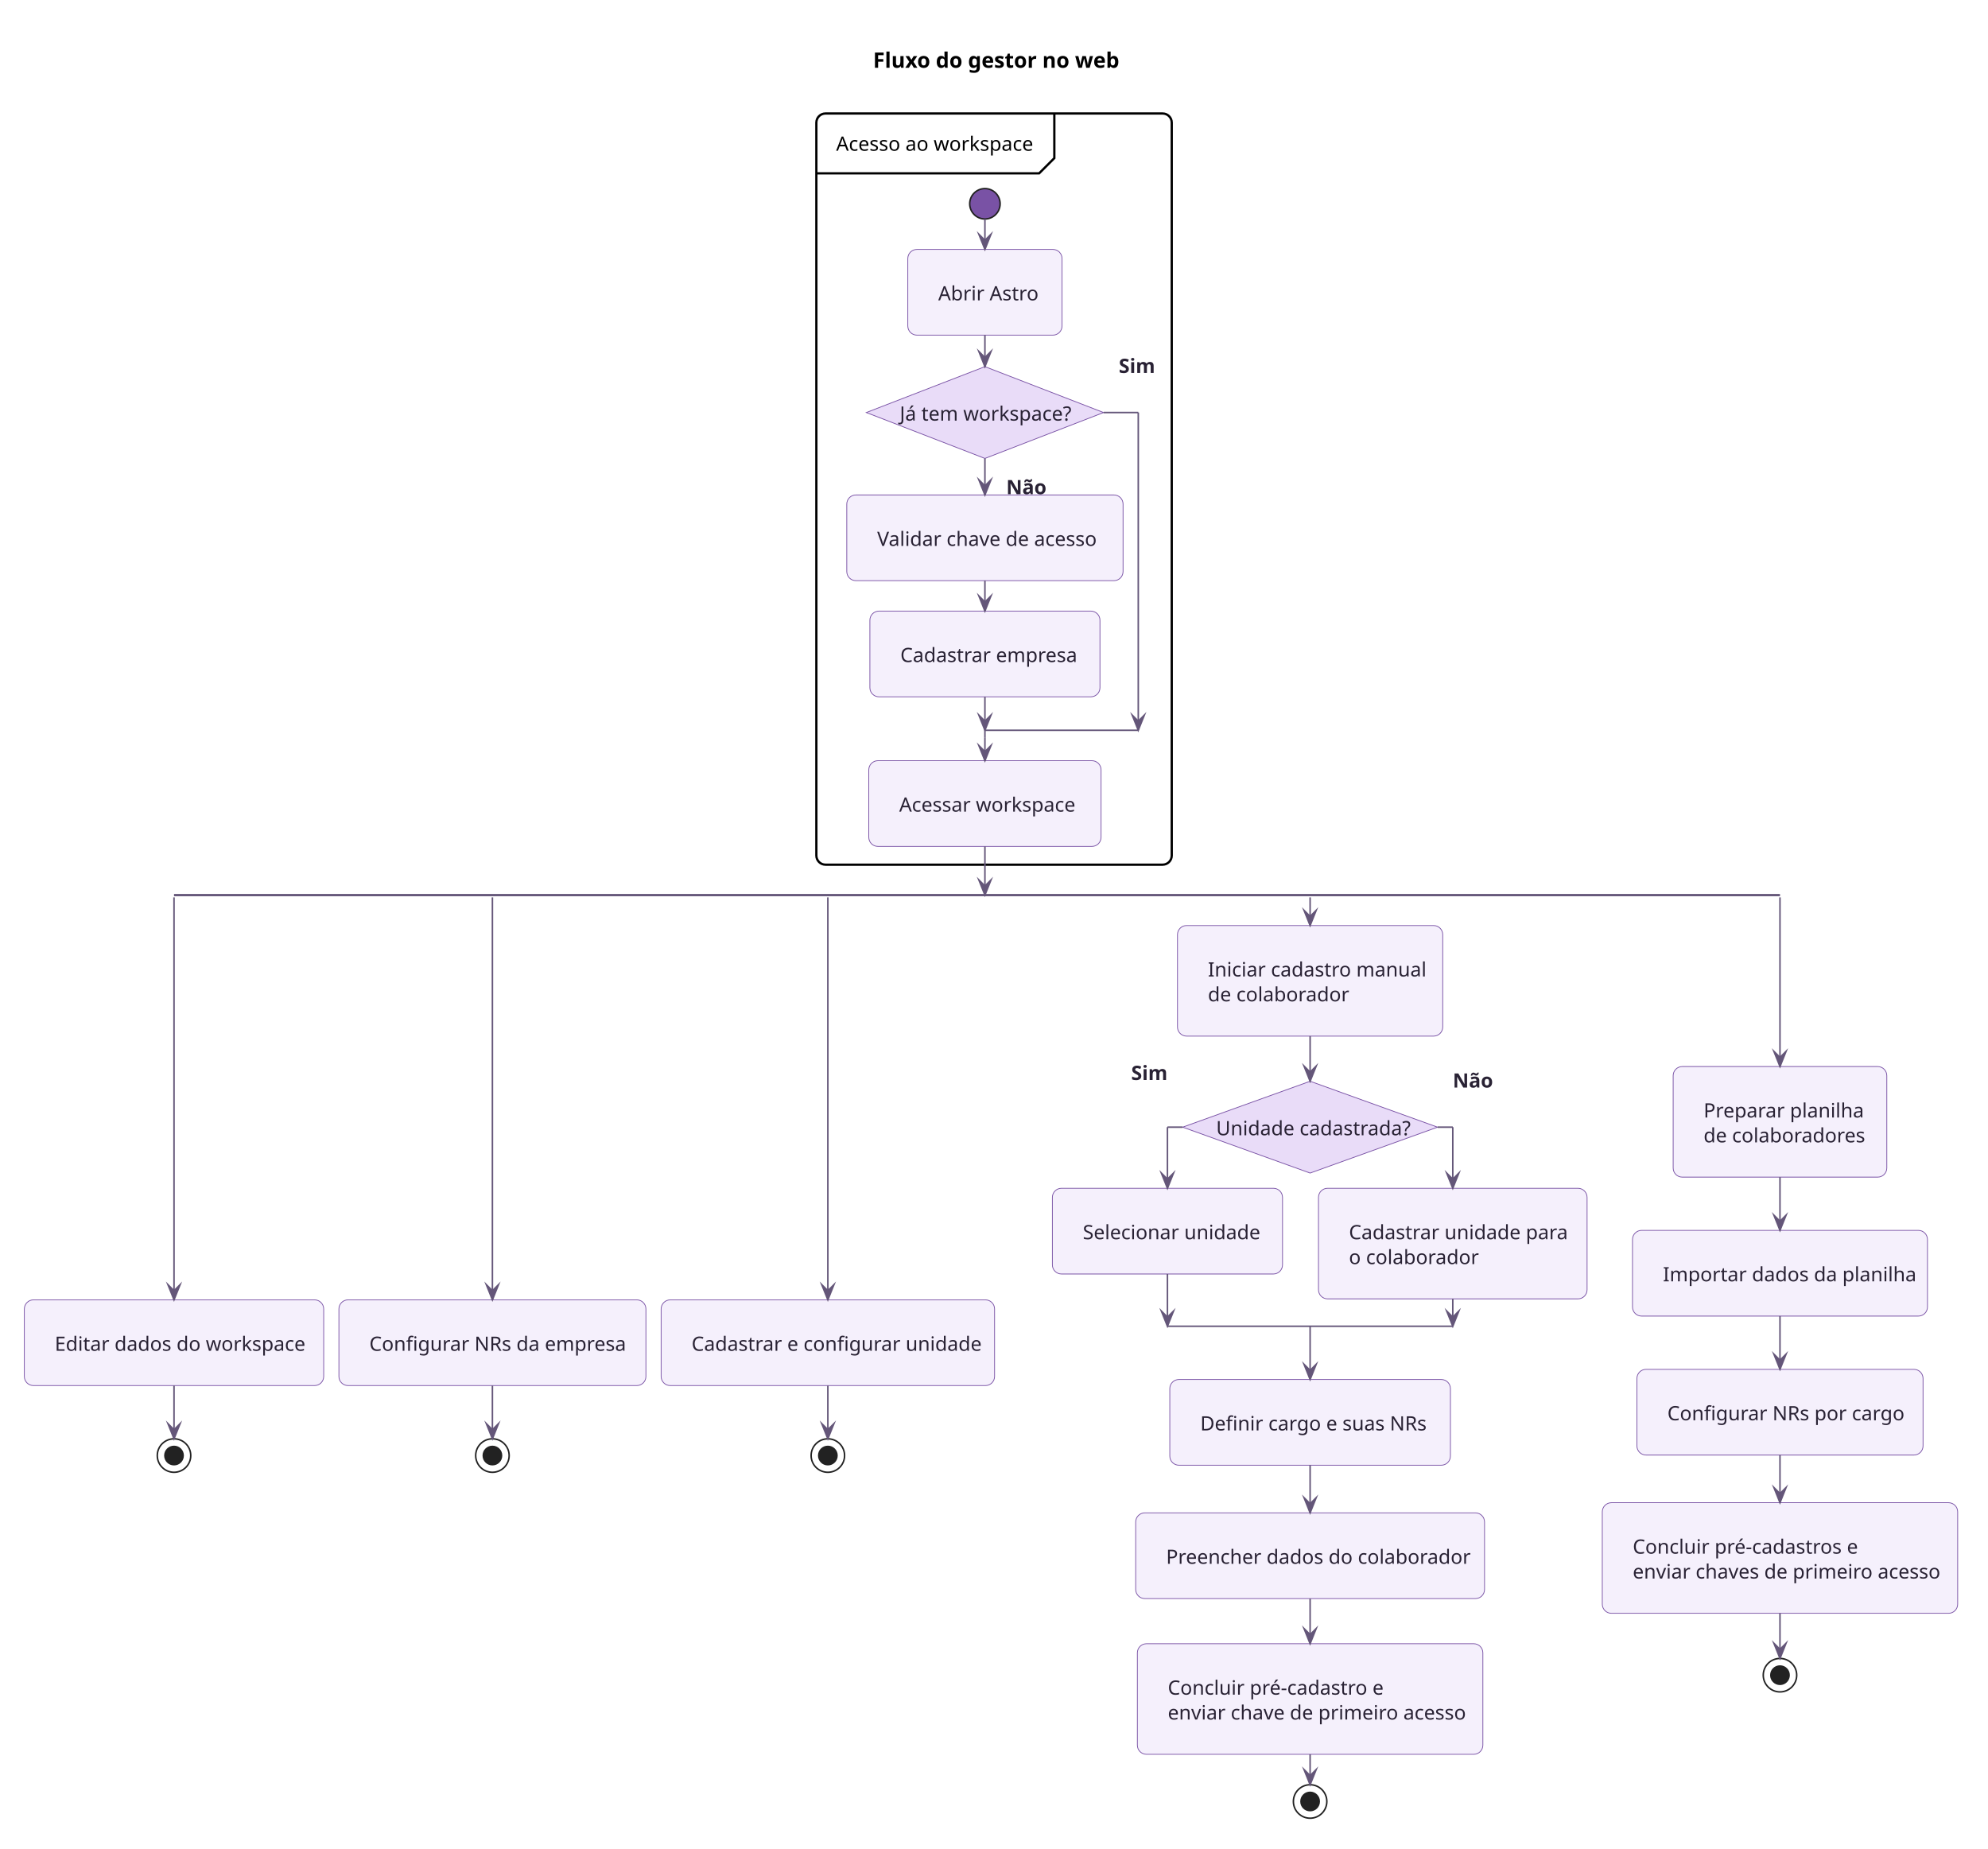
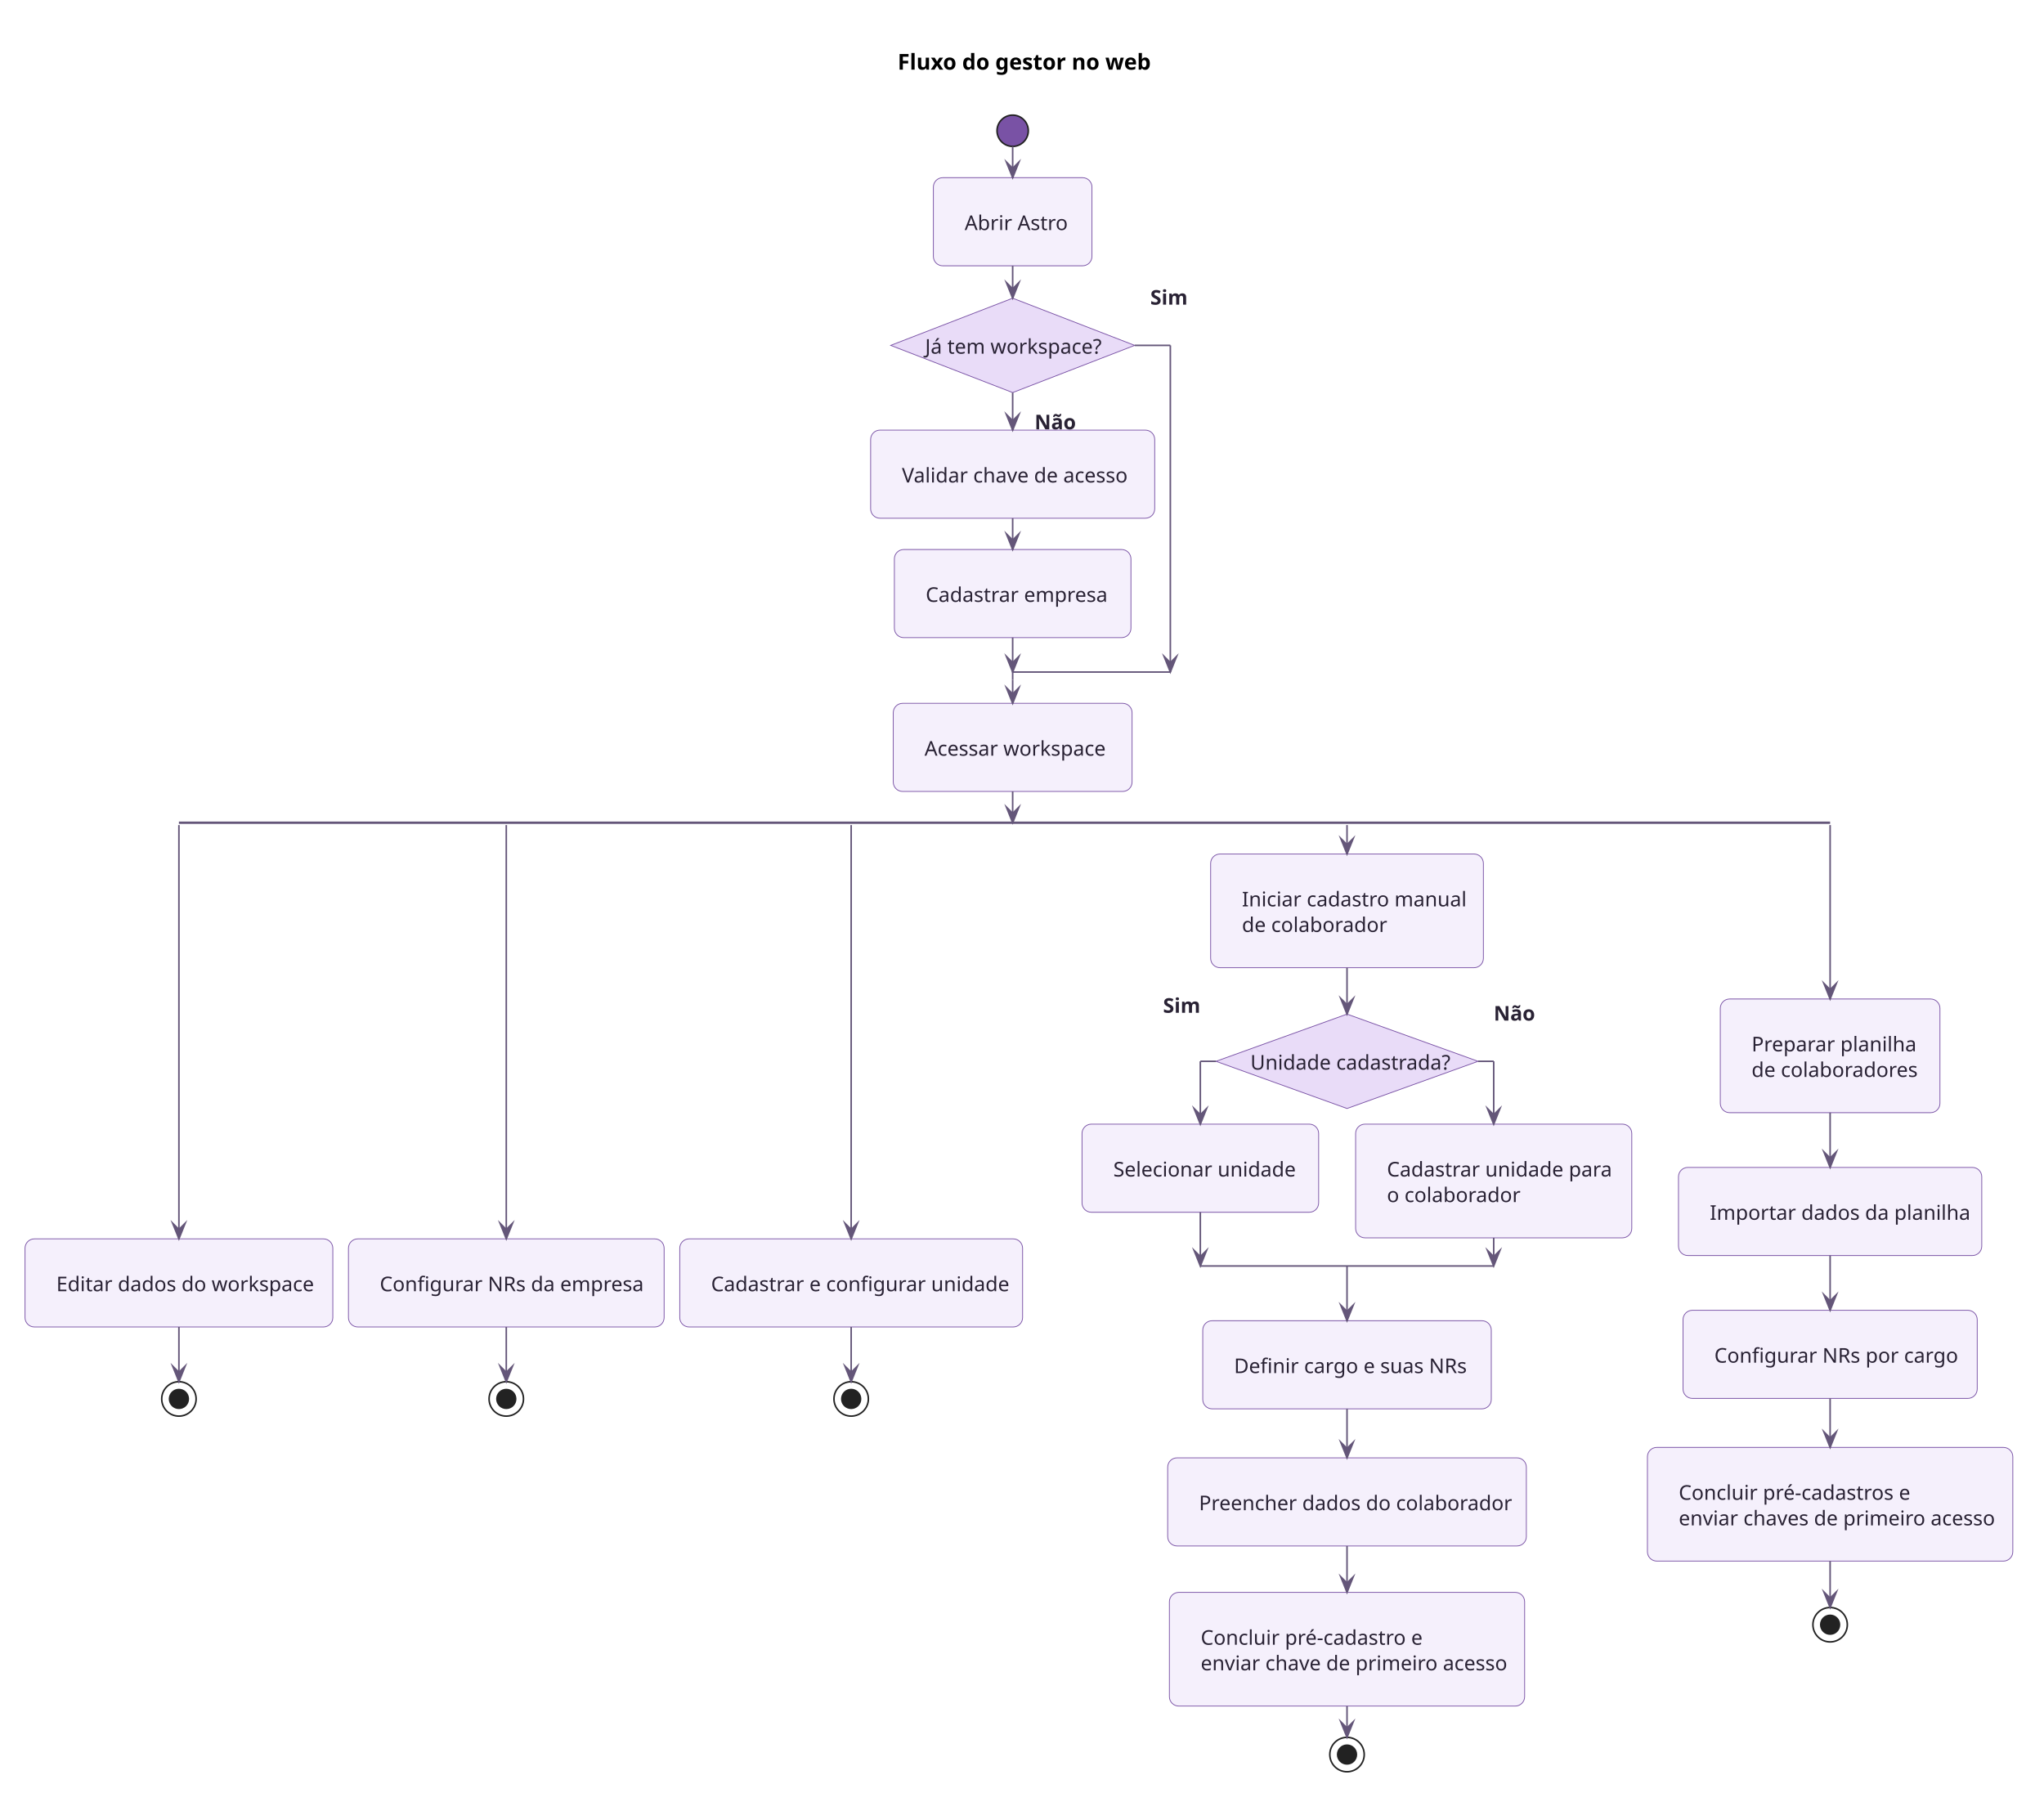
- <svg xmlns="http://www.w3.org/2000/svg" version="1.1" data-diagram-type="ACTIVITY" style="width:1307px;height:1215px;background:#FFFFFF;" width="1307px" height="1215px" viewBox="0 0 1307 1215" zoomAndPan="magnify" preserveAspectRatio="none" contentStyleType="text/css">
+ <svg xmlns="http://www.w3.org/2000/svg" version="1.1" data-diagram-type="ACTIVITY" style="width:1307px;height:1152px;background:#FFFFFF;" width="1307px" height="1152px" viewBox="0 0 1307 1152" zoomAndPan="magnify" preserveAspectRatio="none" contentStyleType="text/css">
  <defs />
  <g font-family="sans-serif" lengthAdjust="spacing">
    <g class="title" data-source-line="2">
      <text x="573.976" y="44.533" fill="#000" font-size="14" textLength="157.11" font-weight="700">Fluxo do gestor no web</text>
    </g>
-     <rect x="536.711" y="74.609" width="233.642" height="493.817" fill="none" style="stroke:#000;stroke-width:1.5;" rx="6" ry="6" />
-     <path d="M693.162,74.609 L693.162,103.961 L683.162,113.961 L536.711,113.961" style="stroke:#000;stroke-width:1.5;" fill="none" />
-     <text x="549.711" y="99.104" fill="#000" font-size="13" textLength="126.452">Acesso ao workspace</text>
-     <ellipse cx="647.531" cy="133.961" rx="10" ry="10" fill="#7952A5" style="stroke:#222;stroke-width:1;" />
-     <rect x="596.831" y="163.961" width="101.401" height="56.352" fill="#F5F0FC" style="stroke:#7952A5;stroke-width:0.5;" rx="6" ry="6" />
-     <text x="616.831" y="197.456" fill="#292234" font-size="13" textLength="61.401">Abrir Astro</text>
-     <rect x="556.711" y="325.372" width="181.642" height="56.352" fill="#F5F0FC" style="stroke:#7952A5;stroke-width:0.5;" rx="6" ry="6" />
-     <text x="576.711" y="358.867" fill="#292234" font-size="13" textLength="141.642">Validar chave de acesso</text>
-     <rect x="571.897" y="401.724" width="151.268" height="56.352" fill="#F5F0FC" style="stroke:#7952A5;stroke-width:0.5;" rx="6" ry="6" />
-     <text x="591.897" y="435.219" fill="#292234" font-size="13" textLength="111.268">Cadastrar empresa</text>
-     <polygon points="647.531,241.021,725.527,271.196,647.531,301.372,569.536,271.196" fill="#E9DCF8" style="stroke:#7952A5;stroke-width:0.5;stroke-linejoin:miter;stroke-miterlimit:10;" />
-     <text x="661.531" y="324.867" fill="#292234" font-size="13" textLength="24.559" font-weight="700">Não</text>
-     <text x="591.536" y="276.516" fill="#292234" font-size="13" textLength="111.992">Já tem workspace?</text>
-     <text x="735.527" y="245.164" fill="#292234" font-size="13" textLength="23.842" font-weight="700">Sim</text>
-     <rect x="571.177" y="500.075" width="152.709" height="56.352" fill="#F5F0FC" style="stroke:#7952A5;stroke-width:0.5;" rx="6" ry="6" />
-     <text x="591.177" y="533.57" fill="#292234" font-size="13" textLength="112.709">Acessar workspace</text>
-     <line x1="114.406" y1="588.427" x2="1170.239" y2="588.427" style="stroke:#645679;stroke-width:1.5;" />
-     <rect x="16" y="854.509" width="196.813" height="56.352" fill="#F5F0FC" style="stroke:#7952A5;stroke-width:0.5;" rx="6" ry="6" />
-     <text x="36" y="888.004" fill="#292234" font-size="13" textLength="156.813">Editar dados do workspace</text>
-     <ellipse cx="114.406" cy="956.86" rx="11" ry="11" fill="none" style="stroke:#222;stroke-width:1;" />
-     <ellipse cx="114.406" cy="956.86" rx="6" ry="6" fill="#222" style="stroke:#222;stroke-width:1;" />
-     <rect x="222.813" y="854.509" width="201.846" height="56.352" fill="#F5F0FC" style="stroke:#7952A5;stroke-width:0.5;" rx="6" ry="6" />
-     <text x="242.813" y="888.004" fill="#292234" font-size="13" textLength="161.846">Configurar NRs da empresa</text>
-     <ellipse cx="323.736" cy="956.86" rx="11" ry="11" fill="none" style="stroke:#222;stroke-width:1;" />
-     <ellipse cx="323.736" cy="956.86" rx="6" ry="6" fill="#222" style="stroke:#222;stroke-width:1;" />
-     <rect x="434.659" y="854.509" width="219.22" height="56.352" fill="#F5F0FC" style="stroke:#7952A5;stroke-width:0.5;" rx="6" ry="6" />
-     <text x="454.659" y="888.004" fill="#292234" font-size="13" textLength="179.22">Cadastrar e configurar unidade</text>
-     <ellipse cx="544.269" cy="956.86" rx="11" ry="11" fill="none" style="stroke:#222;stroke-width:1;" />
-     <ellipse cx="544.269" cy="956.86" rx="6" ry="6" fill="#222" style="stroke:#222;stroke-width:1;" />
-     <rect x="774.126" y="608.427" width="174.399" height="72.703" fill="#F5F0FC" style="stroke:#7952A5;stroke-width:0.5;" rx="6" ry="6" />
-     <text x="794.126" y="641.922" fill="#292234" font-size="13" textLength="134.399">Iniciar cadastro manual</text>
-     <text x="794.126" y="658.273" fill="#292234" font-size="13" textLength="86.728">de colaborador</text>
-     <polygon points="861.326,710.806,945.12,740.981,861.326,771.157,777.531,740.981" fill="#E9DCF8" style="stroke:#7952A5;stroke-width:0.5;stroke-linejoin:miter;stroke-miterlimit:10;" />
-     <text x="799.531" y="746.301" fill="#292234" font-size="13" textLength="123.589">Unidade cadastrada?</text>
-     <text x="743.69" y="709.949" fill="#292234" font-size="13" textLength="23.842" font-weight="700">Sim</text>
-     <text x="955.12" y="714.949" fill="#292234" font-size="13" textLength="24.559" font-weight="700">Não</text>
-     <rect x="691.878" y="781.157" width="151.306" height="56.352" fill="#F5F0FC" style="stroke:#7952A5;stroke-width:0.5;" rx="6" ry="6" />
-     <text x="711.878" y="814.652" fill="#292234" font-size="13" textLength="111.306">Selecionar unidade</text>
-     <rect x="866.826" y="781.157" width="176.589" height="72.703" fill="#F5F0FC" style="stroke:#7952A5;stroke-width:0.5;" rx="6" ry="6" />
-     <text x="886.826" y="814.652" fill="#292234" font-size="13" textLength="136.589">Cadastrar unidade para</text>
-     <text x="886.826" y="831.004" fill="#292234" font-size="13" textLength="79.498">o colaborador</text>
-     <rect x="769.077" y="906.86" width="184.498" height="56.352" fill="#F5F0FC" style="stroke:#7952A5;stroke-width:0.5;" rx="6" ry="6" />
-     <text x="789.077" y="940.355" fill="#292234" font-size="13" textLength="144.498">Definir cargo e suas NRs</text>
-     <rect x="746.651" y="994.536" width="229.351" height="56.352" fill="#F5F0FC" style="stroke:#7952A5;stroke-width:0.5;" rx="6" ry="6" />
-     <text x="766.651" y="1028.031" fill="#292234" font-size="13" textLength="189.351">Preencher dados do colaborador</text>
-     <rect x="747.752" y="1080.563" width="227.148" height="72.703" fill="#F5F0FC" style="stroke:#7952A5;stroke-width:0.5;" rx="6" ry="6" />
-     <text x="767.752" y="1114.059" fill="#292234" font-size="13" textLength="135.116">Concluir pré-cadastro e</text>
-     <text x="767.752" y="1130.41" fill="#292234" font-size="13" textLength="187.148">enviar chave de primeiro acesso</text>
-     <ellipse cx="861.326" cy="1184.267" rx="11" ry="11" fill="none" style="stroke:#222;stroke-width:1;" />
-     <ellipse cx="861.326" cy="1184.267" rx="6" ry="6" fill="#222" style="stroke:#222;stroke-width:1;" />
-     <rect x="1100.01" y="701.13" width="140.458" height="72.703" fill="#F5F0FC" style="stroke:#7952A5;stroke-width:0.5;" rx="6" ry="6" />
-     <text x="1120.01" y="734.625" fill="#292234" font-size="13" textLength="99.004">Preparar planilha</text>
-     <text x="1120.01" y="750.977" fill="#292234" font-size="13" textLength="100.458">de colaboradores</text>
-     <rect x="1073.273" y="808.833" width="193.931" height="56.352" fill="#F5F0FC" style="stroke:#7952A5;stroke-width:0.5;" rx="6" ry="6" />
-     <text x="1093.273" y="842.328" fill="#292234" font-size="13" textLength="153.931">Importar dados da planilha</text>
-     <rect x="1076.181" y="900.185" width="188.116" height="56.352" fill="#F5F0FC" style="stroke:#7952A5;stroke-width:0.5;" rx="6" ry="6" />
-     <text x="1096.181" y="933.68" fill="#292234" font-size="13" textLength="148.116">Configurar NRs por cargo</text>
-     <rect x="1053.415" y="987.86" width="233.648" height="72.703" fill="#F5F0FC" style="stroke:#7952A5;stroke-width:0.5;" rx="6" ry="6" />
-     <text x="1073.415" y="1021.355" fill="#292234" font-size="13" textLength="141.616">Concluir pré-cadastros e</text>
-     <text x="1073.415" y="1037.707" fill="#292234" font-size="13" textLength="193.648">enviar chaves de primeiro acesso</text>
-     <ellipse cx="1170.239" cy="1101.239" rx="11" ry="11" fill="none" style="stroke:#222;stroke-width:1;" />
-     <ellipse cx="1170.239" cy="1101.239" rx="6" ry="6" fill="#222" style="stroke:#222;stroke-width:1;" />
-     <line x1="647.531" y1="143.961" x2="647.531" y2="163.961" style="stroke:#645679;stroke-width:1;" />
-     <polygon points="643.531,153.961,647.531,163.961,651.531,153.961,647.531,157.961" fill="#645679" style="stroke:#645679;stroke-width:1;stroke-linejoin:miter;stroke-miterlimit:10;" />
-     <line x1="647.531" y1="381.724" x2="647.531" y2="401.724" style="stroke:#645679;stroke-width:1;" />
-     <polygon points="643.531,391.724,647.531,401.724,651.531,391.724,647.531,395.724" fill="#645679" style="stroke:#645679;stroke-width:1;stroke-linejoin:miter;stroke-miterlimit:10;" />
-     <line x1="647.531" y1="301.372" x2="647.531" y2="325.372" style="stroke:#645679;stroke-width:1;" />
-     <polygon points="643.531,315.372,647.531,325.372,651.531,315.372,647.531,319.372" fill="#645679" style="stroke:#645679;stroke-width:1;stroke-linejoin:miter;stroke-miterlimit:10;" />
-     <line x1="725.527" y1="271.196" x2="748.352" y2="271.196" style="stroke:#645679;stroke-width:1;" />
-     <line x1="748.352" y1="271.196" x2="748.352" y2="480.075" style="stroke:#645679;stroke-width:1;" />
-     <polygon points="744.352,470.075,748.352,480.075,752.352,470.075,748.352,474.075" fill="#645679" style="stroke:#645679;stroke-width:1;stroke-linejoin:miter;stroke-miterlimit:10;" />
-     <line x1="748.352" y1="480.075" x2="647.531" y2="480.075" style="stroke:#645679;stroke-width:1;" />
-     <line x1="647.531" y1="480.075" x2="647.531" y2="485.075" style="stroke:#645679;stroke-width:1;" />
-     <line x1="647.531" y1="458.075" x2="647.531" y2="480.075" style="stroke:#645679;stroke-width:1;" />
-     <polygon points="643.531,470.075,647.531,480.075,651.531,470.075,647.531,474.075" fill="#645679" style="stroke:#645679;stroke-width:1;stroke-linejoin:miter;stroke-miterlimit:10;" />
-     <line x1="647.531" y1="220.313" x2="647.531" y2="241.021" style="stroke:#645679;stroke-width:1;" />
-     <polygon points="643.531,231.021,647.531,241.021,651.531,231.021,647.531,235.021" fill="#645679" style="stroke:#645679;stroke-width:1;stroke-linejoin:miter;stroke-miterlimit:10;" />
-     <line x1="647.531" y1="485.075" x2="647.531" y2="500.075" style="stroke:#645679;stroke-width:1;" />
-     <polygon points="643.531,490.075,647.531,500.075,651.531,490.075,647.531,494.075" fill="#645679" style="stroke:#645679;stroke-width:1;stroke-linejoin:miter;stroke-miterlimit:10;" />
-     <line x1="114.406" y1="910.86" x2="114.406" y2="945.86" style="stroke:#645679;stroke-width:1;" />
-     <polygon points="110.406,935.86,114.406,945.86,118.406,935.86,114.406,939.86" fill="#645679" style="stroke:#645679;stroke-width:1;stroke-linejoin:miter;stroke-miterlimit:10;" />
-     <line x1="323.736" y1="910.86" x2="323.736" y2="945.86" style="stroke:#645679;stroke-width:1;" />
-     <polygon points="319.736,935.86,323.736,945.86,327.736,935.86,323.736,939.86" fill="#645679" style="stroke:#645679;stroke-width:1;stroke-linejoin:miter;stroke-miterlimit:10;" />
-     <line x1="544.269" y1="910.86" x2="544.269" y2="945.86" style="stroke:#645679;stroke-width:1;" />
-     <polygon points="540.269,935.86,544.269,945.86,548.269,935.86,544.269,939.86" fill="#645679" style="stroke:#645679;stroke-width:1;stroke-linejoin:miter;stroke-miterlimit:10;" />
-     <line x1="777.531" y1="740.981" x2="767.531" y2="740.981" style="stroke:#645679;stroke-width:1;" />
-     <line x1="767.531" y1="740.981" x2="767.531" y2="781.157" style="stroke:#645679;stroke-width:1;" />
-     <polygon points="763.531,771.157,767.531,781.157,771.531,771.157,767.531,775.157" fill="#645679" style="stroke:#645679;stroke-width:1;stroke-linejoin:miter;stroke-miterlimit:10;" />
-     <line x1="945.12" y1="740.981" x2="955.12" y2="740.981" style="stroke:#645679;stroke-width:1;" />
-     <line x1="955.12" y1="740.981" x2="955.12" y2="781.157" style="stroke:#645679;stroke-width:1;" />
-     <polygon points="951.12,771.157,955.12,781.157,959.12,771.157,955.12,775.157" fill="#645679" style="stroke:#645679;stroke-width:1;stroke-linejoin:miter;stroke-miterlimit:10;" />
-     <line x1="767.531" y1="837.509" x2="767.531" y2="871.86" style="stroke:#645679;stroke-width:1;" />
-     <polygon points="763.531,861.86,767.531,871.86,771.531,861.86,767.531,865.86" fill="#645679" style="stroke:#645679;stroke-width:1;stroke-linejoin:miter;stroke-miterlimit:10;" />
-     <line x1="955.12" y1="853.86" x2="955.12" y2="871.86" style="stroke:#645679;stroke-width:1;" />
-     <polygon points="951.12,861.86,955.12,871.86,959.12,861.86,955.12,865.86" fill="#645679" style="stroke:#645679;stroke-width:1;stroke-linejoin:miter;stroke-miterlimit:10;" />
-     <line x1="767.531" y1="871.86" x2="955.12" y2="871.86" style="stroke:#645679;stroke-width:1;" />
-     <line x1="861.326" y1="681.13" x2="861.326" y2="710.806" style="stroke:#645679;stroke-width:1;" />
-     <polygon points="857.326,700.806,861.326,710.806,865.326,700.806,861.326,704.806" fill="#645679" style="stroke:#645679;stroke-width:1;stroke-linejoin:miter;stroke-miterlimit:10;" />
-     <line x1="861.326" y1="871.86" x2="861.326" y2="906.86" style="stroke:#645679;stroke-width:1;" />
-     <polygon points="857.326,896.86,861.326,906.86,865.326,896.86,861.326,900.86" fill="#645679" style="stroke:#645679;stroke-width:1;stroke-linejoin:miter;stroke-miterlimit:10;" />
-     <line x1="861.326" y1="963.212" x2="861.326" y2="994.536" style="stroke:#645679;stroke-width:1;" />
-     <polygon points="857.326,984.536,861.326,994.536,865.326,984.536,861.326,988.536" fill="#645679" style="stroke:#645679;stroke-width:1;stroke-linejoin:miter;stroke-miterlimit:10;" />
-     <line x1="861.326" y1="1050.888" x2="861.326" y2="1080.563" style="stroke:#645679;stroke-width:1;" />
-     <polygon points="857.326,1070.563,861.326,1080.563,865.326,1070.563,861.326,1074.563" fill="#645679" style="stroke:#645679;stroke-width:1;stroke-linejoin:miter;stroke-miterlimit:10;" />
-     <line x1="861.326" y1="1153.267" x2="861.326" y2="1173.267" style="stroke:#645679;stroke-width:1;" />
-     <polygon points="857.326,1163.267,861.326,1173.267,865.326,1163.267,861.326,1167.267" fill="#645679" style="stroke:#645679;stroke-width:1;stroke-linejoin:miter;stroke-miterlimit:10;" />
-     <line x1="1170.239" y1="773.833" x2="1170.239" y2="808.833" style="stroke:#645679;stroke-width:1;" />
-     <polygon points="1166.239,798.833,1170.239,808.833,1174.239,798.833,1170.239,802.833" fill="#645679" style="stroke:#645679;stroke-width:1;stroke-linejoin:miter;stroke-miterlimit:10;" />
-     <line x1="1170.239" y1="865.185" x2="1170.239" y2="900.185" style="stroke:#645679;stroke-width:1;" />
-     <polygon points="1166.239,890.185,1170.239,900.185,1174.239,890.185,1170.239,894.185" fill="#645679" style="stroke:#645679;stroke-width:1;stroke-linejoin:miter;stroke-miterlimit:10;" />
-     <line x1="1170.239" y1="956.536" x2="1170.239" y2="987.86" style="stroke:#645679;stroke-width:1;" />
-     <polygon points="1166.239,977.86,1170.239,987.86,1174.239,977.86,1170.239,981.86" fill="#645679" style="stroke:#645679;stroke-width:1;stroke-linejoin:miter;stroke-miterlimit:10;" />
-     <line x1="1170.239" y1="1060.563" x2="1170.239" y2="1090.239" style="stroke:#645679;stroke-width:1;" />
-     <polygon points="1166.239,1080.239,1170.239,1090.239,1174.239,1080.239,1170.239,1084.239" fill="#645679" style="stroke:#645679;stroke-width:1;stroke-linejoin:miter;stroke-miterlimit:10;" />
-     <line x1="114.406" y1="589.927" x2="114.406" y2="854.509" style="stroke:#645679;stroke-width:1;" />
-     <polygon points="110.406,844.509,114.406,854.509,118.406,844.509,114.406,848.509" fill="#645679" style="stroke:#645679;stroke-width:1;stroke-linejoin:miter;stroke-miterlimit:10;" />
-     <line x1="323.736" y1="589.927" x2="323.736" y2="854.509" style="stroke:#645679;stroke-width:1;" />
-     <polygon points="319.736,844.509,323.736,854.509,327.736,844.509,323.736,848.509" fill="#645679" style="stroke:#645679;stroke-width:1;stroke-linejoin:miter;stroke-miterlimit:10;" />
-     <line x1="544.269" y1="589.927" x2="544.269" y2="854.509" style="stroke:#645679;stroke-width:1;" />
-     <polygon points="540.269,844.509,544.269,854.509,548.269,844.509,544.269,848.509" fill="#645679" style="stroke:#645679;stroke-width:1;stroke-linejoin:miter;stroke-miterlimit:10;" />
-     <line x1="861.326" y1="589.927" x2="861.326" y2="608.427" style="stroke:#645679;stroke-width:1;" />
-     <polygon points="857.326,598.427,861.326,608.427,865.326,598.427,861.326,602.427" fill="#645679" style="stroke:#645679;stroke-width:1;stroke-linejoin:miter;stroke-miterlimit:10;" />
-     <line x1="1170.239" y1="589.927" x2="1170.239" y2="701.13" style="stroke:#645679;stroke-width:1;" />
-     <polygon points="1166.239,691.13,1170.239,701.13,1174.239,691.13,1170.239,695.13" fill="#645679" style="stroke:#645679;stroke-width:1;stroke-linejoin:miter;stroke-miterlimit:10;" />
-     <line x1="647.531" y1="556.427" x2="647.531" y2="588.427" style="stroke:#645679;stroke-width:1;" />
-     <polygon points="643.531,578.427,647.531,588.427,651.531,578.427,647.531,582.427" fill="#645679" style="stroke:#645679;stroke-width:1;stroke-linejoin:miter;stroke-miterlimit:10;" />
+     <ellipse cx="647.531" cy="83.609" rx="10" ry="10" fill="#7952A5" style="stroke:#222;stroke-width:1;" />
+     <rect x="596.831" y="113.609" width="101.401" height="56.352" fill="#F5F0FC" style="stroke:#7952A5;stroke-width:0.5;" rx="6" ry="6" />
+     <text x="616.831" y="147.104" fill="#292234" font-size="13" textLength="61.401">Abrir Astro</text>
+     <rect x="556.711" y="275.021" width="181.642" height="56.352" fill="#F5F0FC" style="stroke:#7952A5;stroke-width:0.5;" rx="6" ry="6" />
+     <text x="576.711" y="308.516" fill="#292234" font-size="13" textLength="141.642">Validar chave de acesso</text>
+     <rect x="571.897" y="351.372" width="151.268" height="56.352" fill="#F5F0FC" style="stroke:#7952A5;stroke-width:0.5;" rx="6" ry="6" />
+     <text x="591.897" y="384.867" fill="#292234" font-size="13" textLength="111.268">Cadastrar empresa</text>
+     <polygon points="647.531,190.669,725.527,220.845,647.531,251.021,569.536,220.845" fill="#E9DCF8" style="stroke:#7952A5;stroke-width:0.5;stroke-linejoin:miter;stroke-miterlimit:10;" />
+     <text x="661.531" y="274.516" fill="#292234" font-size="13" textLength="24.559" font-weight="700">Não</text>
+     <text x="591.536" y="226.164" fill="#292234" font-size="13" textLength="111.992">Já tem workspace?</text>
+     <text x="735.527" y="194.813" fill="#292234" font-size="13" textLength="23.842" font-weight="700">Sim</text>
+     <rect x="571.177" y="449.724" width="152.709" height="56.352" fill="#F5F0FC" style="stroke:#7952A5;stroke-width:0.5;" rx="6" ry="6" />
+     <text x="591.177" y="483.219" fill="#292234" font-size="13" textLength="112.709">Acessar workspace</text>
+     <line x1="114.406" y1="526.075" x2="1170.239" y2="526.075" style="stroke:#645679;stroke-width:1.5;" />
+     <rect x="16" y="792.157" width="196.813" height="56.352" fill="#F5F0FC" style="stroke:#7952A5;stroke-width:0.5;" rx="6" ry="6" />
+     <text x="36" y="825.652" fill="#292234" font-size="13" textLength="156.813">Editar dados do workspace</text>
+     <ellipse cx="114.406" cy="894.509" rx="11" ry="11" fill="none" style="stroke:#222;stroke-width:1;" />
+     <ellipse cx="114.406" cy="894.509" rx="6" ry="6" fill="#222" style="stroke:#222;stroke-width:1;" />
+     <rect x="222.813" y="792.157" width="201.846" height="56.352" fill="#F5F0FC" style="stroke:#7952A5;stroke-width:0.5;" rx="6" ry="6" />
+     <text x="242.813" y="825.652" fill="#292234" font-size="13" textLength="161.846">Configurar NRs da empresa</text>
+     <ellipse cx="323.736" cy="894.509" rx="11" ry="11" fill="none" style="stroke:#222;stroke-width:1;" />
+     <ellipse cx="323.736" cy="894.509" rx="6" ry="6" fill="#222" style="stroke:#222;stroke-width:1;" />
+     <rect x="434.659" y="792.157" width="219.22" height="56.352" fill="#F5F0FC" style="stroke:#7952A5;stroke-width:0.5;" rx="6" ry="6" />
+     <text x="454.659" y="825.652" fill="#292234" font-size="13" textLength="179.22">Cadastrar e configurar unidade</text>
+     <ellipse cx="544.269" cy="894.509" rx="11" ry="11" fill="none" style="stroke:#222;stroke-width:1;" />
+     <ellipse cx="544.269" cy="894.509" rx="6" ry="6" fill="#222" style="stroke:#222;stroke-width:1;" />
+     <rect x="774.126" y="546.075" width="174.399" height="72.703" fill="#F5F0FC" style="stroke:#7952A5;stroke-width:0.5;" rx="6" ry="6" />
+     <text x="794.126" y="579.57" fill="#292234" font-size="13" textLength="134.399">Iniciar cadastro manual</text>
+     <text x="794.126" y="595.922" fill="#292234" font-size="13" textLength="86.728">de colaborador</text>
+     <polygon points="861.326,648.454,945.12,678.63,861.326,708.806,777.531,678.63" fill="#E9DCF8" style="stroke:#7952A5;stroke-width:0.5;stroke-linejoin:miter;stroke-miterlimit:10;" />
+     <text x="799.531" y="683.949" fill="#292234" font-size="13" textLength="123.589">Unidade cadastrada?</text>
+     <text x="743.69" y="647.598" fill="#292234" font-size="13" textLength="23.842" font-weight="700">Sim</text>
+     <text x="955.12" y="652.598" fill="#292234" font-size="13" textLength="24.559" font-weight="700">Não</text>
+     <rect x="691.878" y="718.806" width="151.306" height="56.352" fill="#F5F0FC" style="stroke:#7952A5;stroke-width:0.5;" rx="6" ry="6" />
+     <text x="711.878" y="752.301" fill="#292234" font-size="13" textLength="111.306">Selecionar unidade</text>
+     <rect x="866.826" y="718.806" width="176.589" height="72.703" fill="#F5F0FC" style="stroke:#7952A5;stroke-width:0.5;" rx="6" ry="6" />
+     <text x="886.826" y="752.301" fill="#292234" font-size="13" textLength="136.589">Cadastrar unidade para</text>
+     <text x="886.826" y="768.652" fill="#292234" font-size="13" textLength="79.498">o colaborador</text>
+     <rect x="769.077" y="844.509" width="184.498" height="56.352" fill="#F5F0FC" style="stroke:#7952A5;stroke-width:0.5;" rx="6" ry="6" />
+     <text x="789.077" y="878.004" fill="#292234" font-size="13" textLength="144.498">Definir cargo e suas NRs</text>
+     <rect x="746.651" y="932.185" width="229.351" height="56.352" fill="#F5F0FC" style="stroke:#7952A5;stroke-width:0.5;" rx="6" ry="6" />
+     <text x="766.651" y="965.68" fill="#292234" font-size="13" textLength="189.351">Preencher dados do colaborador</text>
+     <rect x="747.752" y="1018.212" width="227.148" height="72.703" fill="#F5F0FC" style="stroke:#7952A5;stroke-width:0.5;" rx="6" ry="6" />
+     <text x="767.752" y="1051.707" fill="#292234" font-size="13" textLength="135.116">Concluir pré-cadastro e</text>
+     <text x="767.752" y="1068.059" fill="#292234" font-size="13" textLength="187.148">enviar chave de primeiro acesso</text>
+     <ellipse cx="861.326" cy="1121.915" rx="11" ry="11" fill="none" style="stroke:#222;stroke-width:1;" />
+     <ellipse cx="861.326" cy="1121.915" rx="6" ry="6" fill="#222" style="stroke:#222;stroke-width:1;" />
+     <rect x="1100.01" y="638.778" width="140.458" height="72.703" fill="#F5F0FC" style="stroke:#7952A5;stroke-width:0.5;" rx="6" ry="6" />
+     <text x="1120.01" y="672.273" fill="#292234" font-size="13" textLength="99.004">Preparar planilha</text>
+     <text x="1120.01" y="688.625" fill="#292234" font-size="13" textLength="100.458">de colaboradores</text>
+     <rect x="1073.273" y="746.481" width="193.931" height="56.352" fill="#F5F0FC" style="stroke:#7952A5;stroke-width:0.5;" rx="6" ry="6" />
+     <text x="1093.273" y="779.977" fill="#292234" font-size="13" textLength="153.931">Importar dados da planilha</text>
+     <rect x="1076.181" y="837.833" width="188.116" height="56.352" fill="#F5F0FC" style="stroke:#7952A5;stroke-width:0.5;" rx="6" ry="6" />
+     <text x="1096.181" y="871.328" fill="#292234" font-size="13" textLength="148.116">Configurar NRs por cargo</text>
+     <rect x="1053.415" y="925.509" width="233.648" height="72.703" fill="#F5F0FC" style="stroke:#7952A5;stroke-width:0.5;" rx="6" ry="6" />
+     <text x="1073.415" y="959.004" fill="#292234" font-size="13" textLength="141.616">Concluir pré-cadastros e</text>
+     <text x="1073.415" y="975.355" fill="#292234" font-size="13" textLength="193.648">enviar chaves de primeiro acesso</text>
+     <ellipse cx="1170.239" cy="1038.888" rx="11" ry="11" fill="none" style="stroke:#222;stroke-width:1;" />
+     <ellipse cx="1170.239" cy="1038.888" rx="6" ry="6" fill="#222" style="stroke:#222;stroke-width:1;" />
+     <line x1="647.531" y1="93.609" x2="647.531" y2="113.609" style="stroke:#645679;stroke-width:1;" />
+     <polygon points="643.531,103.609,647.531,113.609,651.531,103.609,647.531,107.609" fill="#645679" style="stroke:#645679;stroke-width:1;stroke-linejoin:miter;stroke-miterlimit:10;" />
+     <line x1="647.531" y1="331.372" x2="647.531" y2="351.372" style="stroke:#645679;stroke-width:1;" />
+     <polygon points="643.531,341.372,647.531,351.372,651.531,341.372,647.531,345.372" fill="#645679" style="stroke:#645679;stroke-width:1;stroke-linejoin:miter;stroke-miterlimit:10;" />
+     <line x1="647.531" y1="251.021" x2="647.531" y2="275.021" style="stroke:#645679;stroke-width:1;" />
+     <polygon points="643.531,265.021,647.531,275.021,651.531,265.021,647.531,269.021" fill="#645679" style="stroke:#645679;stroke-width:1;stroke-linejoin:miter;stroke-miterlimit:10;" />
+     <line x1="725.527" y1="220.845" x2="748.352" y2="220.845" style="stroke:#645679;stroke-width:1;" />
+     <line x1="748.352" y1="220.845" x2="748.352" y2="429.724" style="stroke:#645679;stroke-width:1;" />
+     <polygon points="744.352,419.724,748.352,429.724,752.352,419.724,748.352,423.724" fill="#645679" style="stroke:#645679;stroke-width:1;stroke-linejoin:miter;stroke-miterlimit:10;" />
+     <line x1="748.352" y1="429.724" x2="647.531" y2="429.724" style="stroke:#645679;stroke-width:1;" />
+     <line x1="647.531" y1="429.724" x2="647.531" y2="434.724" style="stroke:#645679;stroke-width:1;" />
+     <line x1="647.531" y1="407.724" x2="647.531" y2="429.724" style="stroke:#645679;stroke-width:1;" />
+     <polygon points="643.531,419.724,647.531,429.724,651.531,419.724,647.531,423.724" fill="#645679" style="stroke:#645679;stroke-width:1;stroke-linejoin:miter;stroke-miterlimit:10;" />
+     <line x1="647.531" y1="169.961" x2="647.531" y2="190.669" style="stroke:#645679;stroke-width:1;" />
+     <polygon points="643.531,180.669,647.531,190.669,651.531,180.669,647.531,184.669" fill="#645679" style="stroke:#645679;stroke-width:1;stroke-linejoin:miter;stroke-miterlimit:10;" />
+     <line x1="647.531" y1="434.724" x2="647.531" y2="449.724" style="stroke:#645679;stroke-width:1;" />
+     <polygon points="643.531,439.724,647.531,449.724,651.531,439.724,647.531,443.724" fill="#645679" style="stroke:#645679;stroke-width:1;stroke-linejoin:miter;stroke-miterlimit:10;" />
+     <line x1="114.406" y1="848.509" x2="114.406" y2="883.509" style="stroke:#645679;stroke-width:1;" />
+     <polygon points="110.406,873.509,114.406,883.509,118.406,873.509,114.406,877.509" fill="#645679" style="stroke:#645679;stroke-width:1;stroke-linejoin:miter;stroke-miterlimit:10;" />
+     <line x1="323.736" y1="848.509" x2="323.736" y2="883.509" style="stroke:#645679;stroke-width:1;" />
+     <polygon points="319.736,873.509,323.736,883.509,327.736,873.509,323.736,877.509" fill="#645679" style="stroke:#645679;stroke-width:1;stroke-linejoin:miter;stroke-miterlimit:10;" />
+     <line x1="544.269" y1="848.509" x2="544.269" y2="883.509" style="stroke:#645679;stroke-width:1;" />
+     <polygon points="540.269,873.509,544.269,883.509,548.269,873.509,544.269,877.509" fill="#645679" style="stroke:#645679;stroke-width:1;stroke-linejoin:miter;stroke-miterlimit:10;" />
+     <line x1="777.531" y1="678.63" x2="767.531" y2="678.63" style="stroke:#645679;stroke-width:1;" />
+     <line x1="767.531" y1="678.63" x2="767.531" y2="718.806" style="stroke:#645679;stroke-width:1;" />
+     <polygon points="763.531,708.806,767.531,718.806,771.531,708.806,767.531,712.806" fill="#645679" style="stroke:#645679;stroke-width:1;stroke-linejoin:miter;stroke-miterlimit:10;" />
+     <line x1="945.12" y1="678.63" x2="955.12" y2="678.63" style="stroke:#645679;stroke-width:1;" />
+     <line x1="955.12" y1="678.63" x2="955.12" y2="718.806" style="stroke:#645679;stroke-width:1;" />
+     <polygon points="951.12,708.806,955.12,718.806,959.12,708.806,955.12,712.806" fill="#645679" style="stroke:#645679;stroke-width:1;stroke-linejoin:miter;stroke-miterlimit:10;" />
+     <line x1="767.531" y1="775.157" x2="767.531" y2="809.509" style="stroke:#645679;stroke-width:1;" />
+     <polygon points="763.531,799.509,767.531,809.509,771.531,799.509,767.531,803.509" fill="#645679" style="stroke:#645679;stroke-width:1;stroke-linejoin:miter;stroke-miterlimit:10;" />
+     <line x1="955.12" y1="791.509" x2="955.12" y2="809.509" style="stroke:#645679;stroke-width:1;" />
+     <polygon points="951.12,799.509,955.12,809.509,959.12,799.509,955.12,803.509" fill="#645679" style="stroke:#645679;stroke-width:1;stroke-linejoin:miter;stroke-miterlimit:10;" />
+     <line x1="767.531" y1="809.509" x2="955.12" y2="809.509" style="stroke:#645679;stroke-width:1;" />
+     <line x1="861.326" y1="618.778" x2="861.326" y2="648.454" style="stroke:#645679;stroke-width:1;" />
+     <polygon points="857.326,638.454,861.326,648.454,865.326,638.454,861.326,642.454" fill="#645679" style="stroke:#645679;stroke-width:1;stroke-linejoin:miter;stroke-miterlimit:10;" />
+     <line x1="861.326" y1="809.509" x2="861.326" y2="844.509" style="stroke:#645679;stroke-width:1;" />
+     <polygon points="857.326,834.509,861.326,844.509,865.326,834.509,861.326,838.509" fill="#645679" style="stroke:#645679;stroke-width:1;stroke-linejoin:miter;stroke-miterlimit:10;" />
+     <line x1="861.326" y1="900.86" x2="861.326" y2="932.185" style="stroke:#645679;stroke-width:1;" />
+     <polygon points="857.326,922.185,861.326,932.185,865.326,922.185,861.326,926.185" fill="#645679" style="stroke:#645679;stroke-width:1;stroke-linejoin:miter;stroke-miterlimit:10;" />
+     <line x1="861.326" y1="988.536" x2="861.326" y2="1018.212" style="stroke:#645679;stroke-width:1;" />
+     <polygon points="857.326,1008.212,861.326,1018.212,865.326,1008.212,861.326,1012.212" fill="#645679" style="stroke:#645679;stroke-width:1;stroke-linejoin:miter;stroke-miterlimit:10;" />
+     <line x1="861.326" y1="1090.915" x2="861.326" y2="1110.915" style="stroke:#645679;stroke-width:1;" />
+     <polygon points="857.326,1100.915,861.326,1110.915,865.326,1100.915,861.326,1104.915" fill="#645679" style="stroke:#645679;stroke-width:1;stroke-linejoin:miter;stroke-miterlimit:10;" />
+     <line x1="1170.239" y1="711.481" x2="1170.239" y2="746.481" style="stroke:#645679;stroke-width:1;" />
+     <polygon points="1166.239,736.481,1170.239,746.481,1174.239,736.481,1170.239,740.481" fill="#645679" style="stroke:#645679;stroke-width:1;stroke-linejoin:miter;stroke-miterlimit:10;" />
+     <line x1="1170.239" y1="802.833" x2="1170.239" y2="837.833" style="stroke:#645679;stroke-width:1;" />
+     <polygon points="1166.239,827.833,1170.239,837.833,1174.239,827.833,1170.239,831.833" fill="#645679" style="stroke:#645679;stroke-width:1;stroke-linejoin:miter;stroke-miterlimit:10;" />
+     <line x1="1170.239" y1="894.185" x2="1170.239" y2="925.509" style="stroke:#645679;stroke-width:1;" />
+     <polygon points="1166.239,915.509,1170.239,925.509,1174.239,915.509,1170.239,919.509" fill="#645679" style="stroke:#645679;stroke-width:1;stroke-linejoin:miter;stroke-miterlimit:10;" />
+     <line x1="1170.239" y1="998.212" x2="1170.239" y2="1027.888" style="stroke:#645679;stroke-width:1;" />
+     <polygon points="1166.239,1017.888,1170.239,1027.888,1174.239,1017.888,1170.239,1021.888" fill="#645679" style="stroke:#645679;stroke-width:1;stroke-linejoin:miter;stroke-miterlimit:10;" />
+     <line x1="114.406" y1="527.575" x2="114.406" y2="792.157" style="stroke:#645679;stroke-width:1;" />
+     <polygon points="110.406,782.157,114.406,792.157,118.406,782.157,114.406,786.157" fill="#645679" style="stroke:#645679;stroke-width:1;stroke-linejoin:miter;stroke-miterlimit:10;" />
+     <line x1="323.736" y1="527.575" x2="323.736" y2="792.157" style="stroke:#645679;stroke-width:1;" />
+     <polygon points="319.736,782.157,323.736,792.157,327.736,782.157,323.736,786.157" fill="#645679" style="stroke:#645679;stroke-width:1;stroke-linejoin:miter;stroke-miterlimit:10;" />
+     <line x1="544.269" y1="527.575" x2="544.269" y2="792.157" style="stroke:#645679;stroke-width:1;" />
+     <polygon points="540.269,782.157,544.269,792.157,548.269,782.157,544.269,786.157" fill="#645679" style="stroke:#645679;stroke-width:1;stroke-linejoin:miter;stroke-miterlimit:10;" />
+     <line x1="861.326" y1="527.575" x2="861.326" y2="546.075" style="stroke:#645679;stroke-width:1;" />
+     <polygon points="857.326,536.075,861.326,546.075,865.326,536.075,861.326,540.075" fill="#645679" style="stroke:#645679;stroke-width:1;stroke-linejoin:miter;stroke-miterlimit:10;" />
+     <line x1="1170.239" y1="527.575" x2="1170.239" y2="638.778" style="stroke:#645679;stroke-width:1;" />
+     <polygon points="1166.239,628.778,1170.239,638.778,1174.239,628.778,1170.239,632.778" fill="#645679" style="stroke:#645679;stroke-width:1;stroke-linejoin:miter;stroke-miterlimit:10;" />
+     <line x1="647.531" y1="506.075" x2="647.531" y2="526.075" style="stroke:#645679;stroke-width:1;" />
+     <polygon points="643.531,516.075,647.531,526.075,651.531,516.075,647.531,520.075" fill="#645679" style="stroke:#645679;stroke-width:1;stroke-linejoin:miter;stroke-miterlimit:10;" />
  </g>
</svg>
